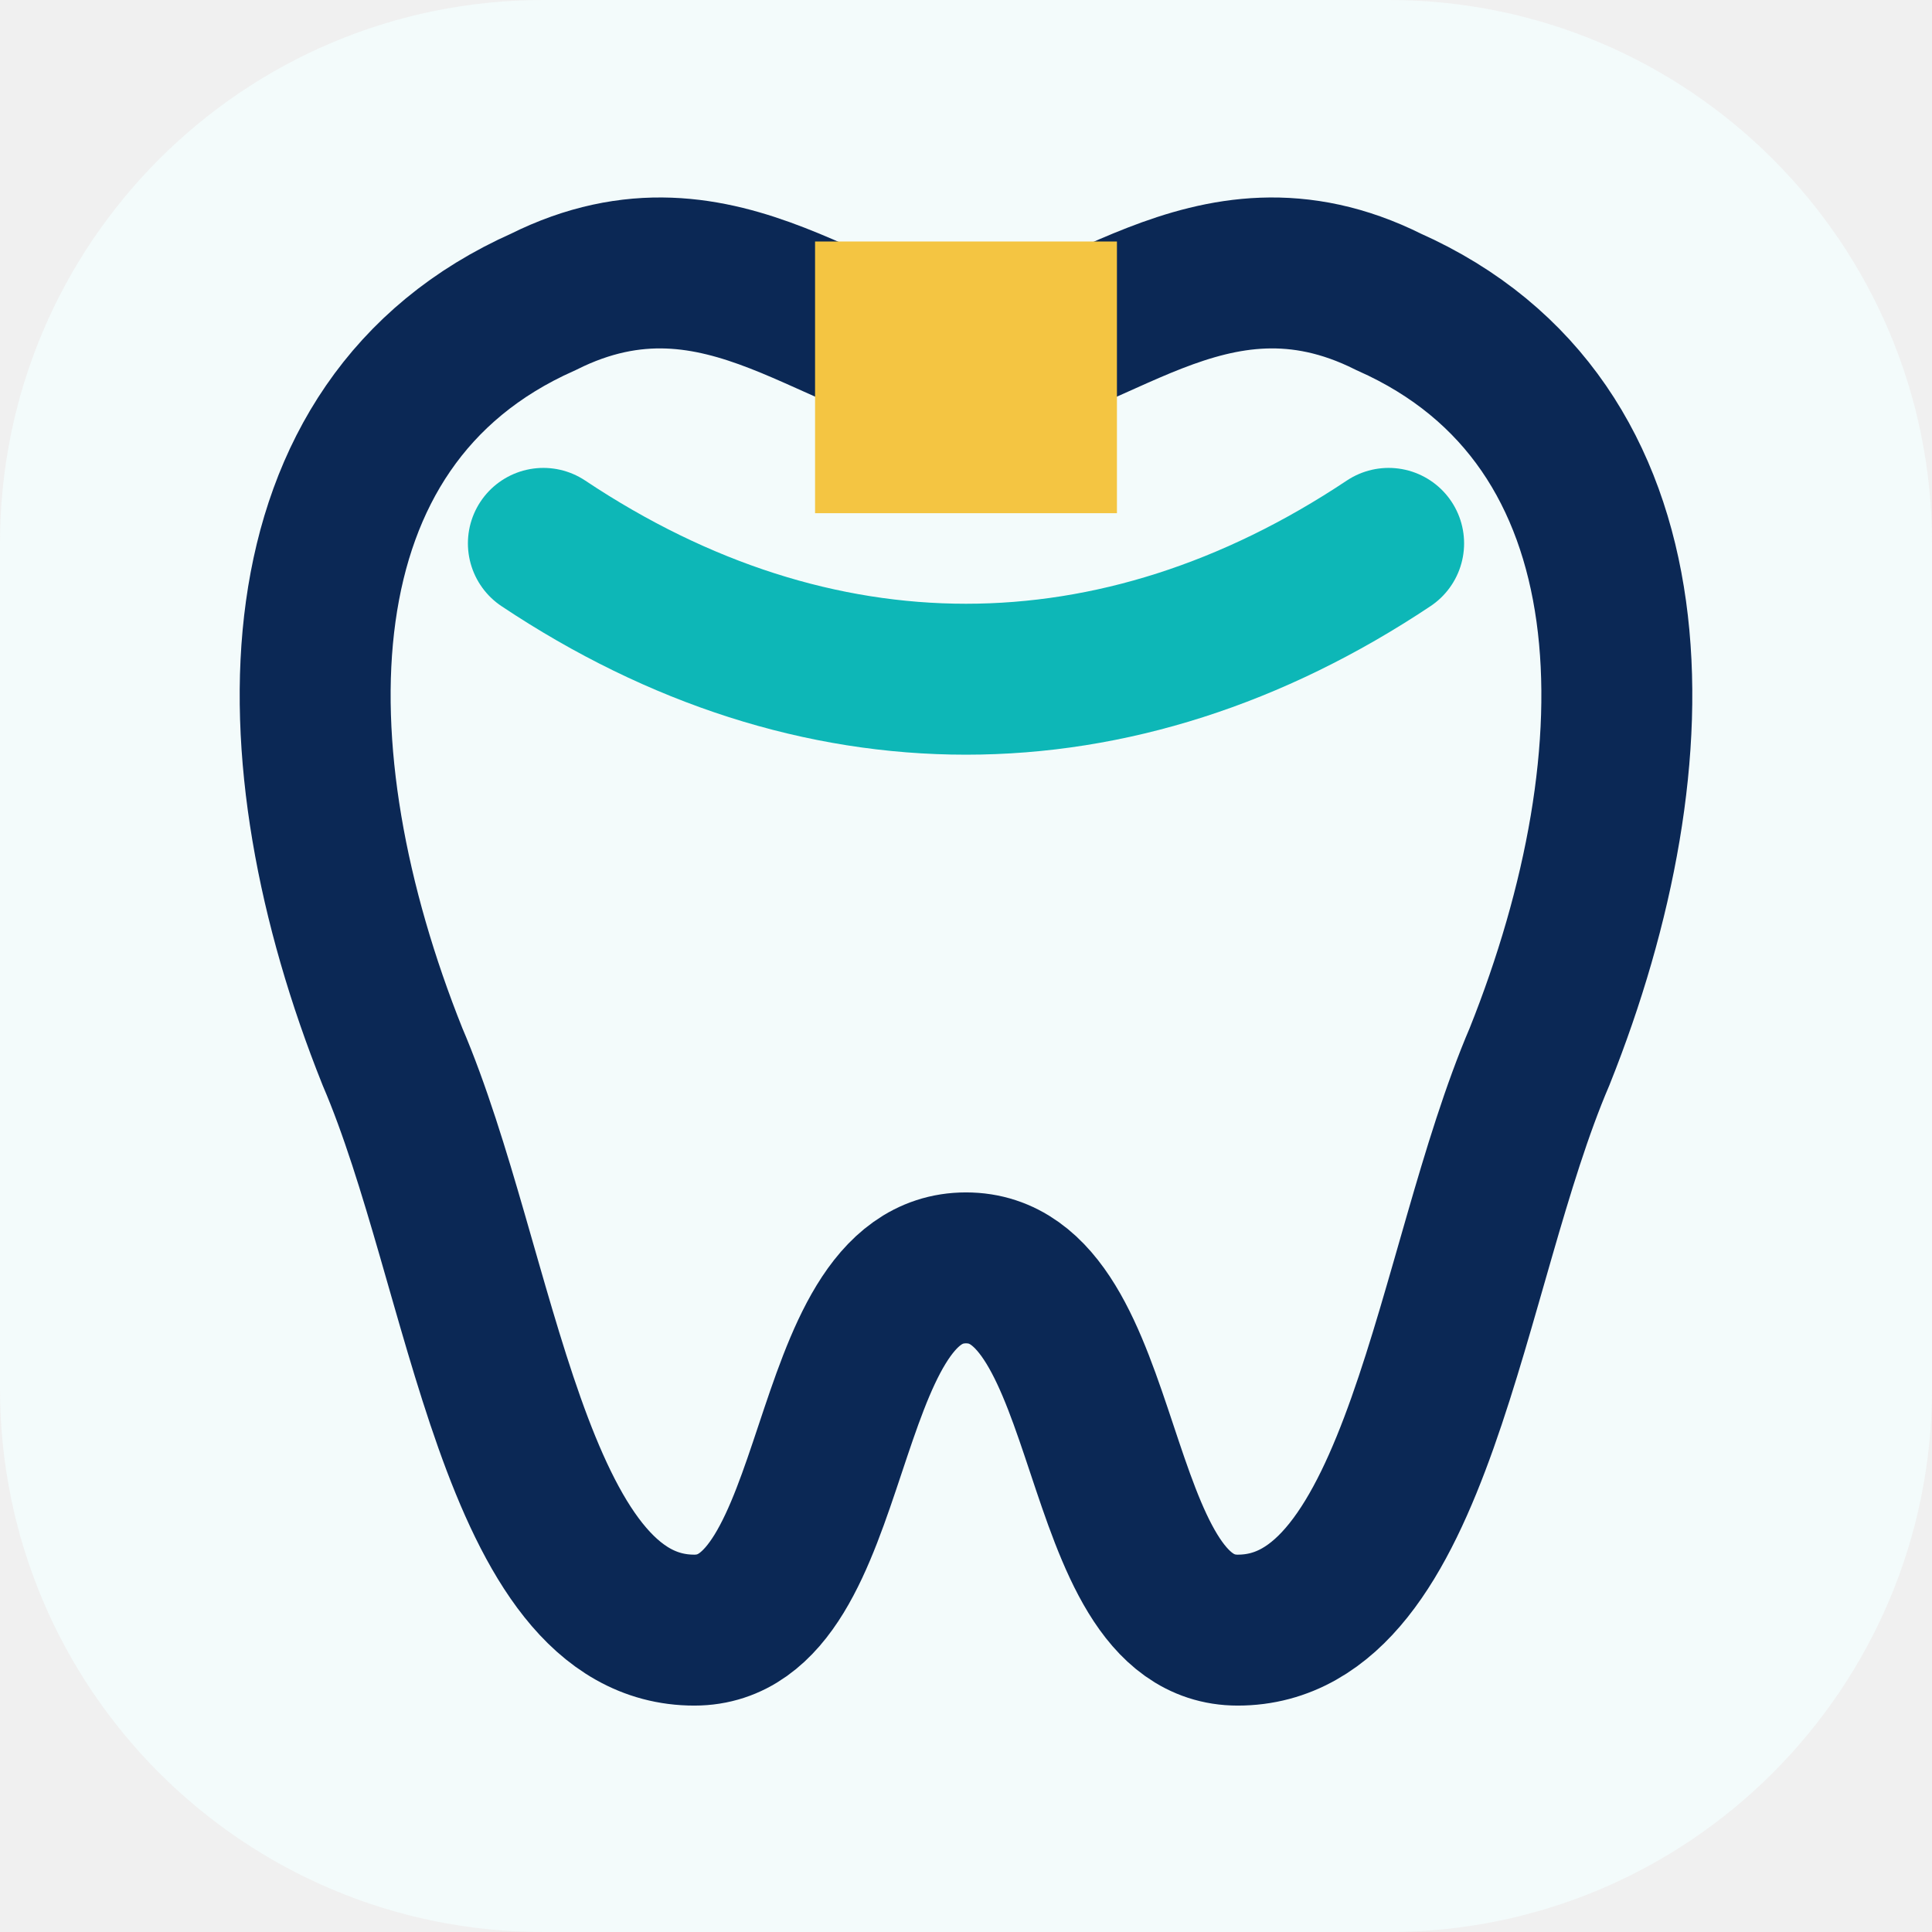
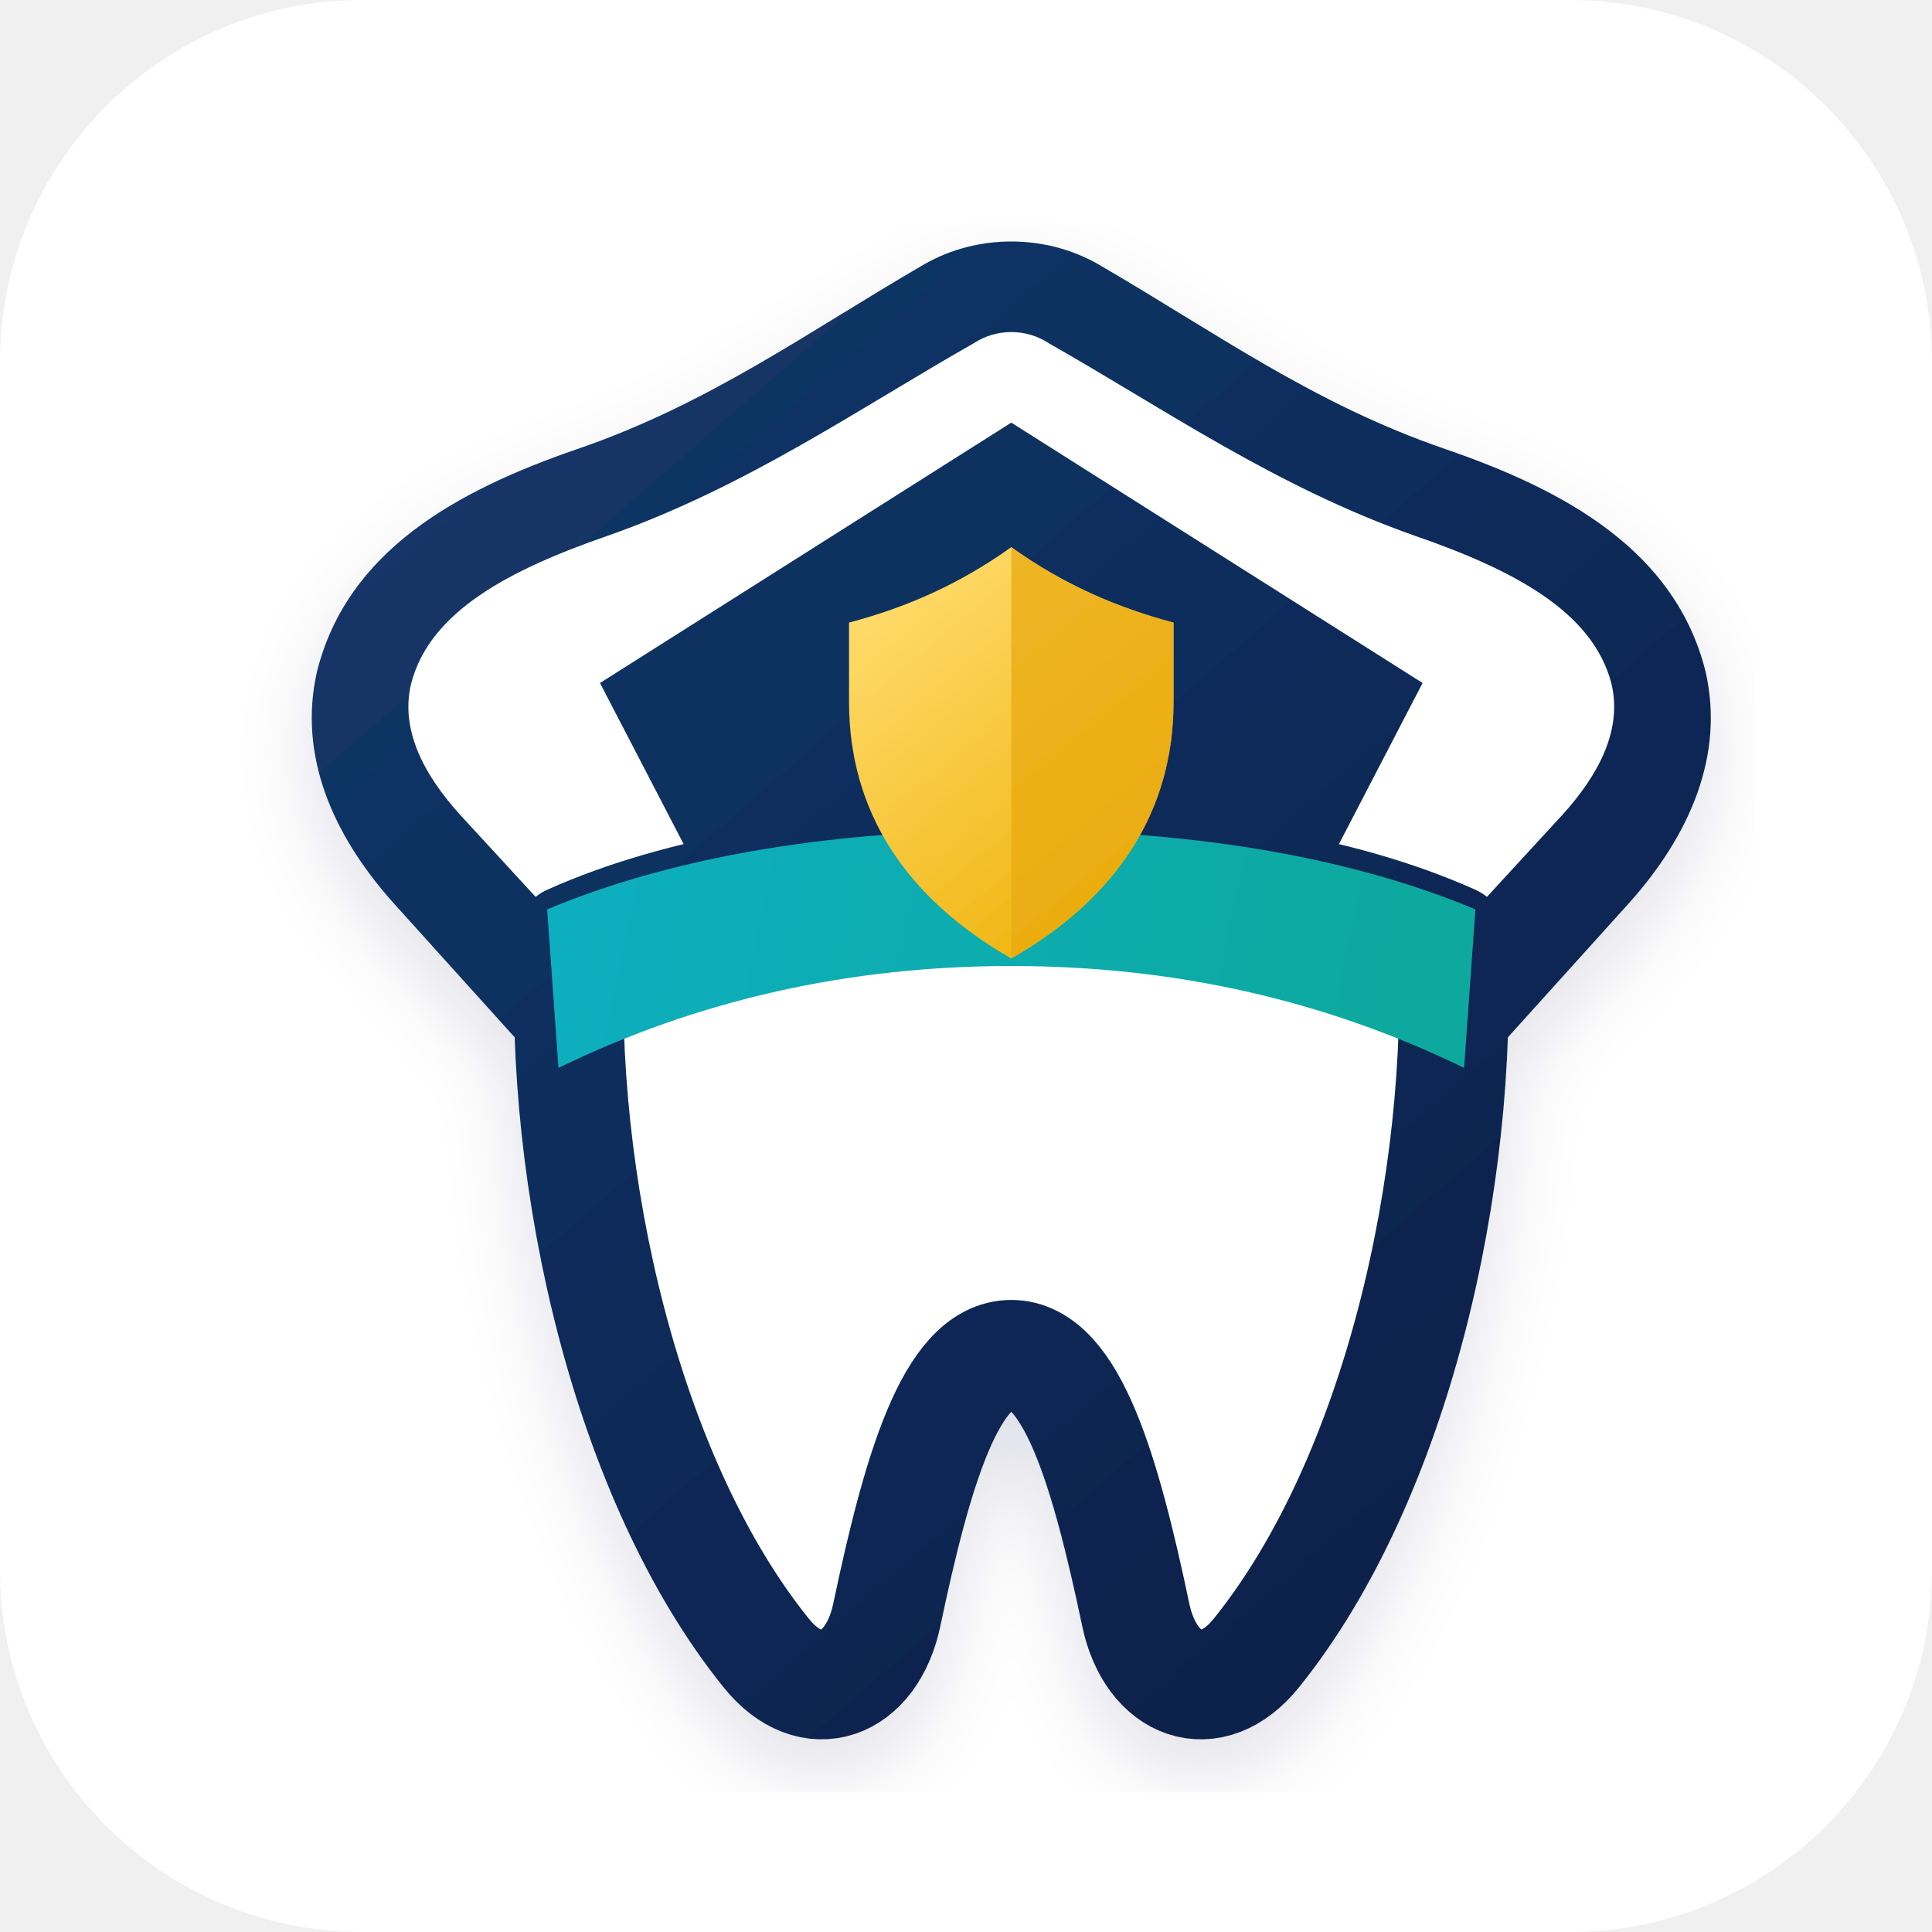
- <svg xmlns="http://www.w3.org/2000/svg" viewBox="0 0 64 64" fill="none">
-   <rect width="64" height="64" rx="18" fill="#F3FBFB" />
-   <path d="M18 10c6-3 10 2 14 2s8-5 14-2c9 4 9 15 5 25-3 7-4 19-10 19-5 0-4-12-9-12s-4 12-9 12c-6 0-7-12-10-19-4-10-4-21 5-25Z" stroke="#0B2855" stroke-width="5" />
-   <path d="M18 18c9 6 19 6 28 0" stroke="#0DB7B7" stroke-width="5" stroke-linecap="round" />
-   <path d="M27 8h10v9H27z" fill="#F4C542" />
+ <svg xmlns="http://www.w3.org/2000/svg" viewBox="0 0 512 512" role="img" aria-labelledby="title desc">
+   <defs>
+     <linearGradient id="navy" x1="96" y1="76" x2="402" y2="428" gradientUnits="userSpaceOnUse">
+       <stop stop-color="#14396B" />
+       <stop offset="1" stop-color="#071F49" />
+     </linearGradient>
+     <linearGradient id="teal" x1="146" y1="227" x2="372" y2="274" gradientUnits="userSpaceOnUse">
+       <stop stop-color="#08AFC0" />
+       <stop offset="1" stop-color="#08A99E" />
+     </linearGradient>
+     <linearGradient id="gold" x1="228" y1="165" x2="286" y2="235" gradientUnits="userSpaceOnUse">
+       <stop stop-color="#FFDA69" />
+       <stop offset="1" stop-color="#F1B817" />
+     </linearGradient>
+     <filter id="shadow" x="55" y="50" width="410" height="425" filterUnits="userSpaceOnUse">
+       <feDropShadow dx="0" dy="9" stdDeviation="10" flood-color="#092451" flood-opacity=".12" />
+     </filter>
+   </defs>
+   <rect width="512" height="512" rx="96" fill="#fff" />
+   <g filter="url(#shadow)">
+     <path fill="url(#navy)" d="M84 178c8-32 37-48 69-59 35-12 61-31 92-49 7-4 15-6 23-6 8 0 16 2 23 6 31 18 57 37 92 49 32 11 61 27 69 59 5 22-4 43-20 61l-37 41c-30-19-74-30-127-30s-97 11-127 30l-37-41c-16-18-25-39-20-61Z" />
+     <path fill="#fff" d="M109 181c5-19 26-30 52-39 37-13 67-34 97-51 6-4 14-4 20 0 30 17 60 38 97 51 26 9 47 20 52 39 3 12-3 24-13 35l-23 25c-34-15-76-23-123-23s-89 8-123 23l-23-25c-10-11-16-23-13-35Z" />
+     <path fill="url(#navy)" d="m268 112 109 69-27 52c-27-10-54-16-82-17-28 1-55 7-82 17l-27-52 109-69Z" />
+     <path fill="#fff" d="M145 245c35-17 76-25 123-25s88 8 123 25l-12 27c-31-13-68-20-111-20s-80 7-111 20l-12-27Z" />
+     <path fill="#fff" stroke="url(#navy)" stroke-width="29" stroke-linejoin="round" d="M151 249c29-13 69-20 117-20s88 7 117 20c3 64-15 143-52 189-12 15-28 9-32-10-8-38-17-69-33-69s-25 31-33 69c-4 19-20 25-32 10-37-46-55-125-52-189Z" />
+     <path fill="url(#teal)" d="M145 241c31-13 72-21 123-21s92 8 123 21l-3 42c-37-18-77-27-120-27s-83 9-120 27l-3-42Z" />
+     <path fill="url(#gold)" d="M268 145c14 10 28 16 43 20v21c0 29-15 52-43 68-28-16-43-39-43-68v-21c15-4 29-10 43-20Z" />
+     <path fill="#E9A90F" d="M268 145c14 10 28 16 43 20v21c0 29-15 52-43 68V145Z" opacity=".72" />
+   </g>
</svg>
